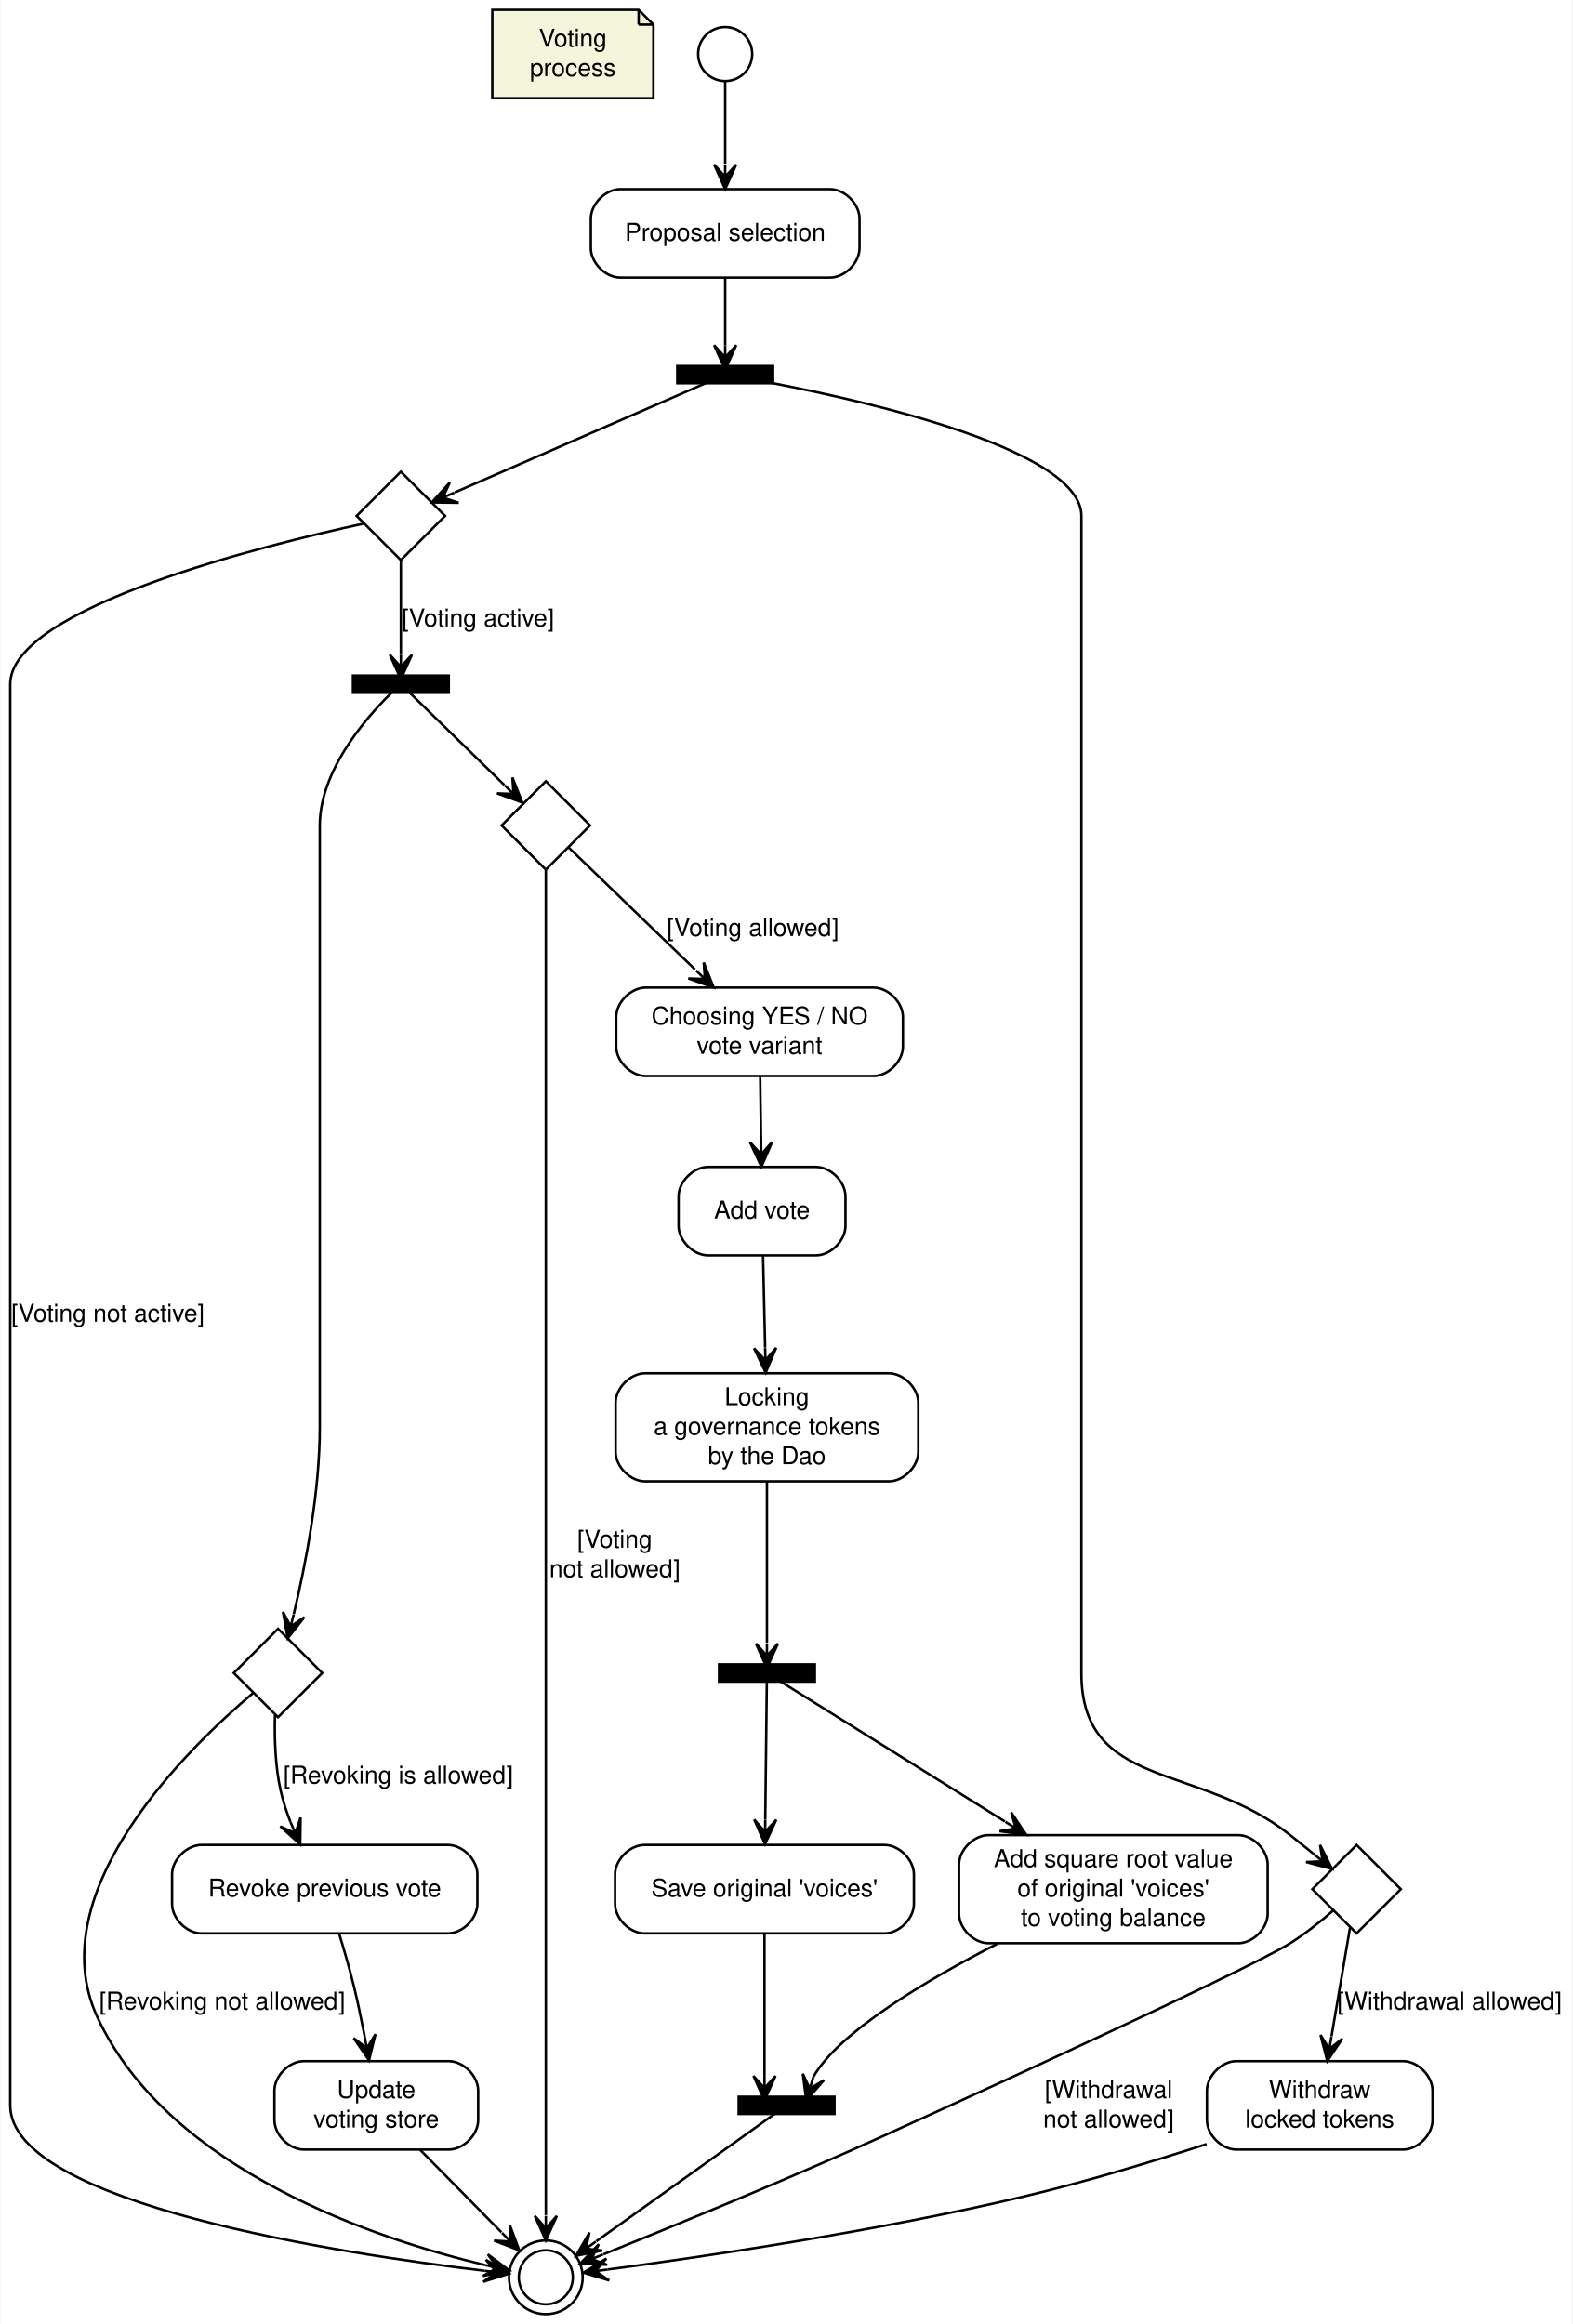
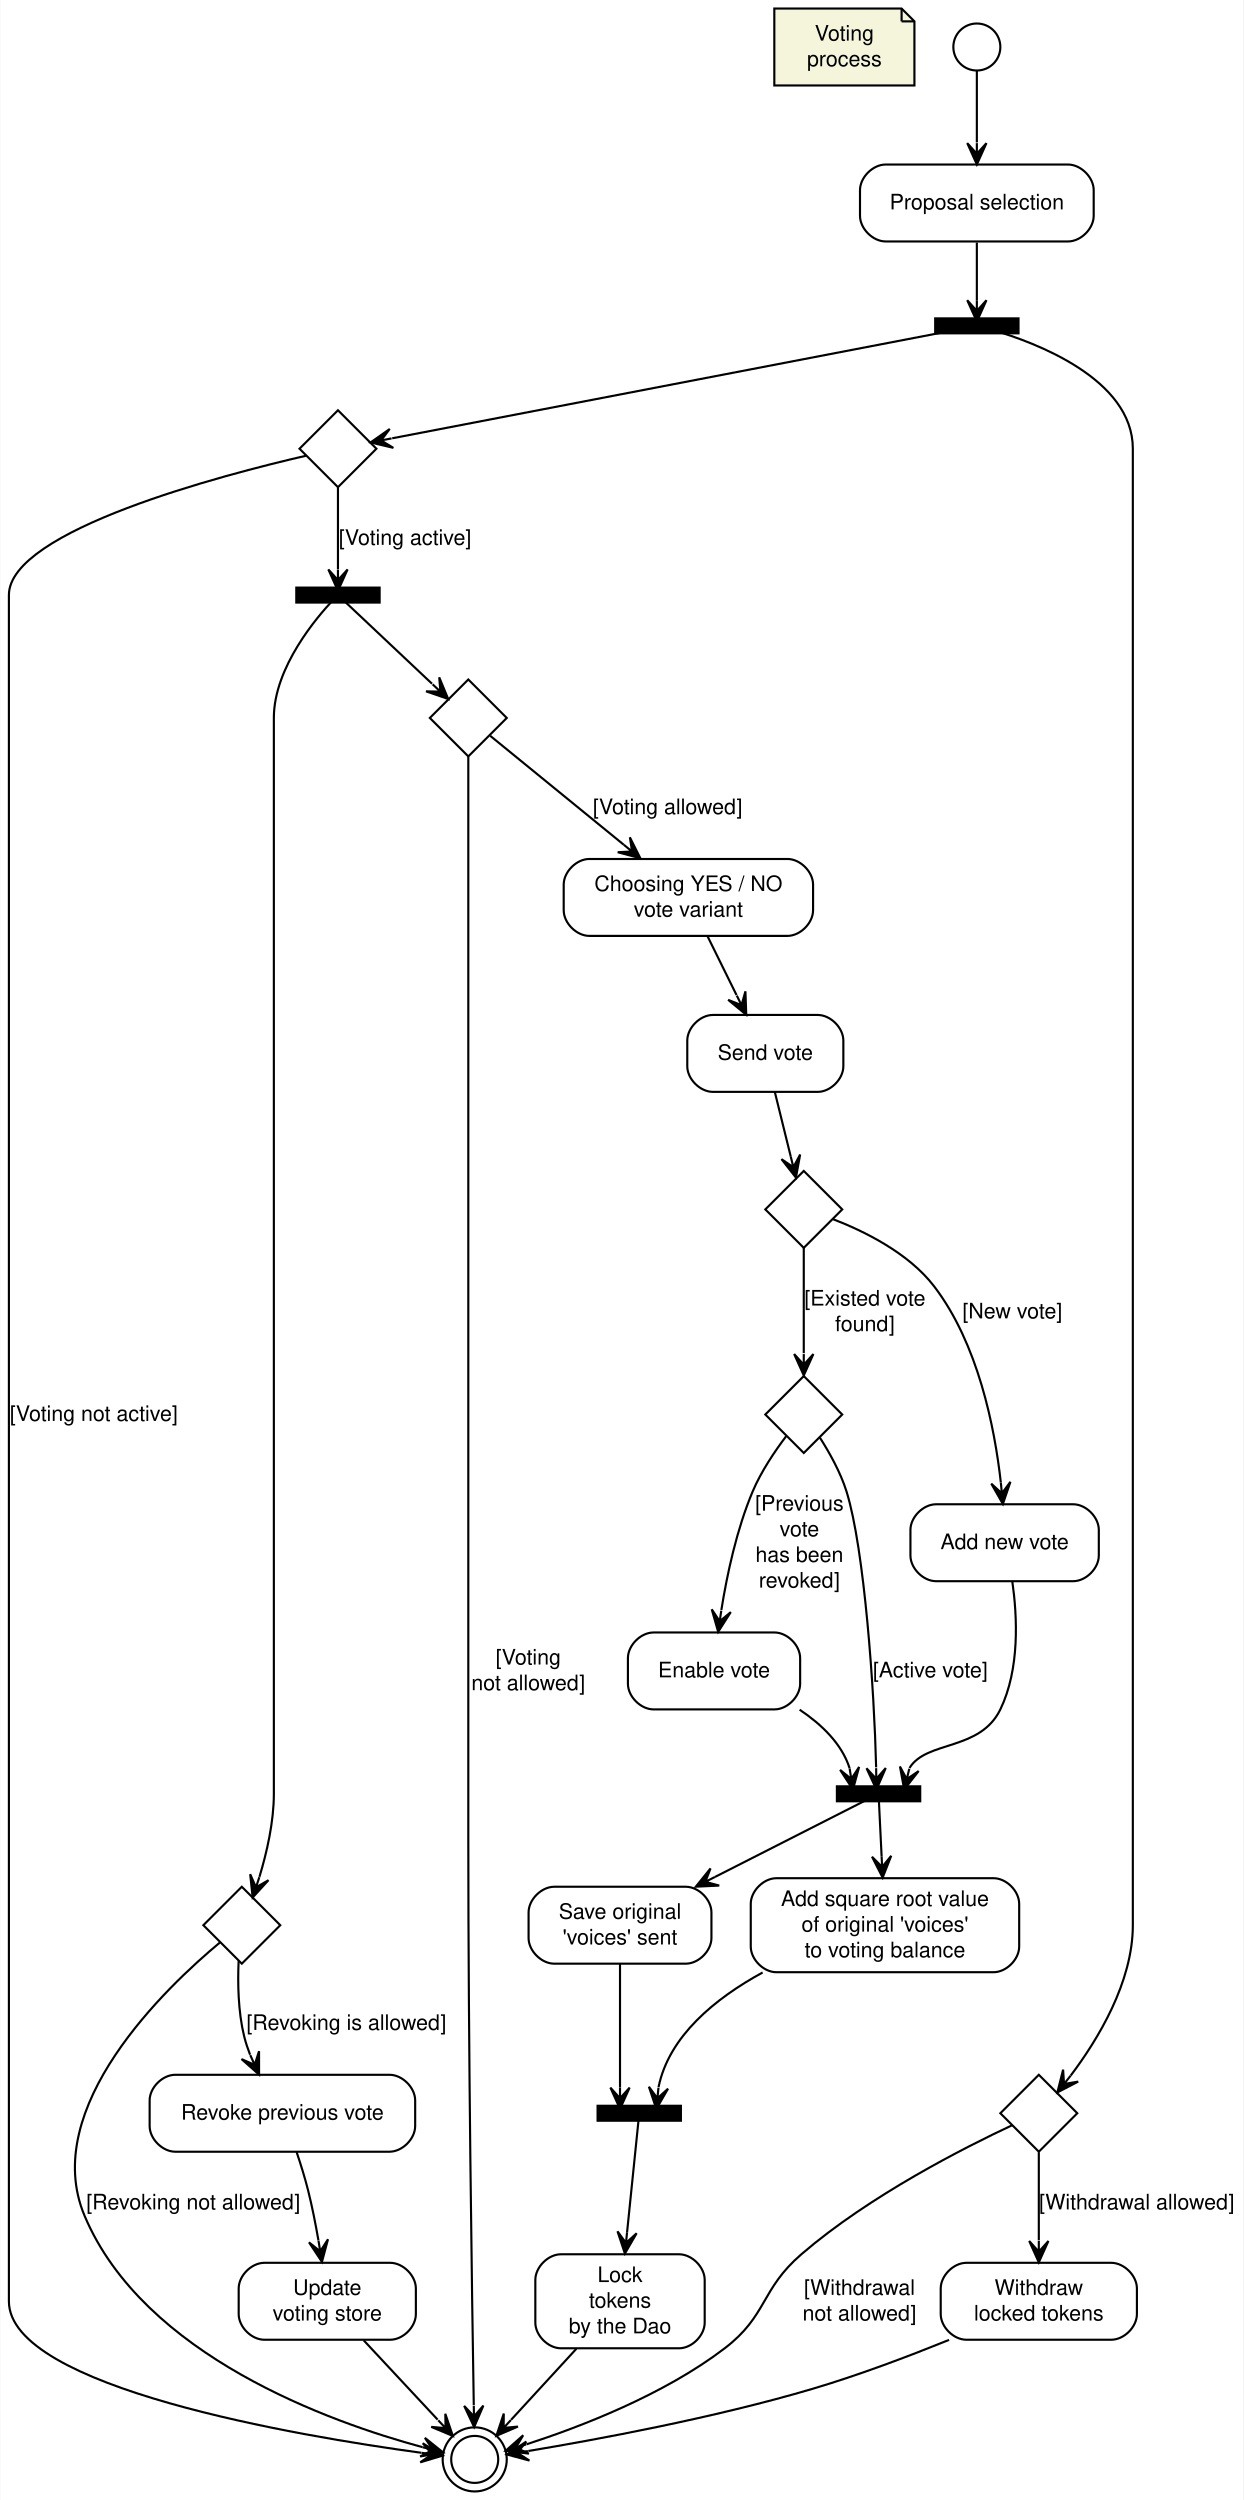
- <svg xmlns="http://www.w3.org/2000/svg" width="640pt" height="946pt" viewBox="0.00 0.00 639.67 946.00">
-   <g id="graph0" class="graph" transform="scale(1 1) rotate(0) translate(4 942)">
-     <polygon fill="#ffffff" stroke="transparent" points="-4,4 -4,-942 635.67,-942 635.67,4 -4,4" />
+ <svg xmlns="http://www.w3.org/2000/svg" width="582pt" height="1170pt" viewBox="0.00 0.00 581.67 1170.00">
+   <g id="graph0" class="graph" transform="scale(1 1) rotate(0) translate(4 1166)">
+     <polygon fill="#ffffff" stroke="transparent" points="-4,4 -4,-1166 577.67,-1166 577.67,4 -4,4" />
    <g id="node1" class="node">
-       <polygon fill="#f5f5dc" stroke="#000000" points="255.785,-938 196.215,-938 196.215,-902 261.785,-902 261.785,-932 255.785,-938" />
-       <polyline fill="none" stroke="#000000" points="255.785,-938 255.785,-932 " />
-       <polyline fill="none" stroke="#000000" points="261.785,-932 255.785,-932 " />
-       <text text-anchor="middle" x="229" y="-923" font-family="Helvetica,sans-Serif" font-size="10.00" fill="#000000">Voting</text>
-       <text text-anchor="middle" x="229" y="-911" font-family="Helvetica,sans-Serif" font-size="10.00" fill="#000000"> process</text>
+       <polygon fill="#f5f5dc" stroke="#000000" points="417.785,-1162 358.215,-1162 358.215,-1126 423.785,-1126 423.785,-1156 417.785,-1162" />
+       <polyline fill="none" stroke="#000000" points="417.785,-1162 417.785,-1156 " />
+       <polyline fill="none" stroke="#000000" points="423.785,-1156 417.785,-1156 " />
+       <text text-anchor="middle" x="391" y="-1147" font-family="Helvetica,sans-Serif" font-size="10.00" fill="#000000">Voting</text>
+       <text text-anchor="middle" x="391" y="-1135" font-family="Helvetica,sans-Serif" font-size="10.00" fill="#000000"> process</text>
    </g>
    <g id="node2" class="node">
-       <ellipse fill="none" stroke="#000000" cx="291" cy="-920" rx="11" ry="11" />
+       <ellipse fill="none" stroke="#000000" cx="453" cy="-1144" rx="11" ry="11" />
    </g>
    <g id="node3" class="node">
-       <path fill="none" stroke="#000000" d="M333.685,-865C333.685,-865 248.315,-865 248.315,-865 242.315,-865 236.315,-859 236.315,-853 236.315,-853 236.315,-841 236.315,-841 236.315,-835 242.315,-829 248.315,-829 248.315,-829 333.685,-829 333.685,-829 339.685,-829 345.685,-835 345.685,-841 345.685,-841 345.685,-853 345.685,-853 345.685,-859 339.685,-865 333.685,-865" />
-       <text text-anchor="middle" x="291" y="-844" font-family="Helvetica,sans-Serif" font-size="10.00" fill="#000000">Proposal selection</text>
+       <path fill="none" stroke="#000000" d="M495.685,-1089C495.685,-1089 410.315,-1089 410.315,-1089 404.315,-1089 398.315,-1083 398.315,-1077 398.315,-1077 398.315,-1065 398.315,-1065 398.315,-1059 404.315,-1053 410.315,-1053 410.315,-1053 495.685,-1053 495.685,-1053 501.685,-1053 507.685,-1059 507.685,-1065 507.685,-1065 507.685,-1077 507.685,-1077 507.685,-1083 501.685,-1089 495.685,-1089" />
+       <text text-anchor="middle" x="453" y="-1068" font-family="Helvetica,sans-Serif" font-size="10.00" fill="#000000">Proposal selection</text>
    </g>
    <g id="edge1" class="edge">
-       <path fill="none" stroke="#000000" d="M291,-908.913C291,-899.996 291,-887.062 291,-875.319" />
-       <polygon fill="#000000" stroke="#000000" points="291,-865.019 295.5,-875.019 291,-870.019 291,-875.019 291,-875.019 291,-875.019 291,-870.019 286.5,-875.019 291,-865.019 291,-865.019" />
+       <path fill="none" stroke="#000000" d="M453,-1132.913C453,-1123.996 453,-1111.062 453,-1099.319" />
+       <polygon fill="#000000" stroke="#000000" points="453,-1089.019 457.5,-1099.019 453,-1094.019 453,-1099.019 453,-1099.019 453,-1099.019 453,-1094.019 448.5,-1099.019 453,-1089.019 453,-1089.019" />
    </g>
    <g id="node4" class="node">
-       <polygon fill="#d3d3d3" stroke="#000000" stroke-width="4" points="273,-787.5 273,-791.5 309,-791.5 309,-787.5 273,-787.5" />
-       <text text-anchor="middle" x="290.639" y="-789.2" font-family="Helvetica,sans-Serif" font-size="1.00" fill="#000000"> </text>
+       <polygon fill="#d3d3d3" stroke="#000000" stroke-width="4" points="435,-1011.5 435,-1015.5 471,-1015.5 471,-1011.5 435,-1011.5" />
+       <text text-anchor="middle" x="452.639" y="-1013.2" font-family="Helvetica,sans-Serif" font-size="1.00" fill="#000000"> </text>
    </g>
    <g id="edge2" class="edge">
-       <path fill="none" stroke="#000000" d="M291,-828.5C291,-820.575 291,-810.987 291,-801.568" />
-       <polygon fill="#000000" stroke="#000000" points="291,-791.5 295.5,-801.5 291,-796.5 291,-801.5 291,-801.5 291,-801.5 291,-796.5 286.5,-801.5 291,-791.5 291,-791.5" />
+       <path fill="none" stroke="#000000" d="M453,-1052.5C453,-1044.575 453,-1034.987 453,-1025.568" />
+       <polygon fill="#000000" stroke="#000000" points="453,-1015.5 457.5,-1025.5 453,-1020.5 453,-1025.5 453,-1025.5 453,-1025.5 453,-1020.5 448.5,-1025.5 453,-1015.5 453,-1015.5" />
    </g>
    <g id="node5" class="node">
-       <polygon fill="none" stroke="#000000" points="159,-750 141,-732 159,-714 177,-732 159,-750" />
+       <polygon fill="none" stroke="#000000" points="154,-974 136,-956 154,-938 172,-956 154,-974" />
    </g>
    <g id="edge3" class="edge">
-       <path fill="none" stroke="#000000" d="M286.302,-787.453C269.643,-780.197 212.69,-755.388 180.901,-741.54" />
-       <polygon fill="#000000" stroke="#000000" points="171.547,-737.465 182.512,-737.333 176.131,-739.462 180.714,-741.459 180.714,-741.459 180.714,-741.459 176.131,-739.462 178.917,-745.585 171.547,-737.465 171.547,-737.465" />
+       <path fill="none" stroke="#000000" d="M442.358,-1011.453C399.865,-1003.282 241.637,-972.853 179.388,-960.882" />
+       <polygon fill="#000000" stroke="#000000" points="169.26,-958.934 179.929,-956.404 174.17,-959.879 179.08,-960.823 179.08,-960.823 179.08,-960.823 174.17,-959.879 178.23,-965.242 169.26,-958.934 169.26,-958.934" />
    </g>
    <g id="node7" class="node">
-       <polygon fill="none" stroke="#000000" points="548,-191 530,-173 548,-155 566,-173 548,-191" />
+       <polygon fill="none" stroke="#000000" points="482,-195 464,-177 482,-159 500,-177 482,-195" />
    </g>
    <g id="edge5" class="edge">
-       <path fill="none" stroke="#000000" d="M302.866,-787.443C337.496,-781.106 436,-760.57 436,-732 436,-732 436,-732 436,-261 436,-213.171 483.569,-224.775 521,-195 524.017,-192.6 527.205,-190.032 530.293,-187.527" />
-       <polygon fill="#000000" stroke="#000000" points="538.044,-181.206 533.138,-191.013 534.169,-184.366 530.294,-187.526 530.294,-187.526 530.294,-187.526 534.169,-184.366 527.45,-184.038 538.044,-181.206 538.044,-181.206" />
+       <path fill="none" stroke="#000000" d="M460.812,-1011.42C479.644,-1005.883 526,-988.911 526,-956 526,-956 526,-956 526,-265 526,-238.381 509.695,-211.561 496.937,-194.648" />
+       <polygon fill="#000000" stroke="#000000" points="490.693,-186.761 500.428,-191.809 493.796,-190.681 496.9,-194.601 496.9,-194.601 496.9,-194.601 493.796,-190.681 493.371,-197.394 490.693,-186.761 490.693,-186.761" />
    </g>
    <g id="node6" class="node">
      <ellipse fill="none" stroke="#000000" cx="218" cy="-15" rx="11" ry="11" />
      <ellipse fill="none" stroke="#000000" cx="218" cy="-15" rx="15" ry="15" />
    </g>
    <g id="edge4" class="edge">
-       <path fill="none" stroke="#000000" d="M144.042,-728.913C104.461,-720.319 0,-694.684 0,-663.5 0,-663.5 0,-663.5 0,-85 0,-44.855 135.708,-24.483 192.978,-17.673" />
-       <polygon fill="#000000" stroke="#000000" points="203.016,-16.523 193.593,-22.132 198.048,-17.092 193.081,-17.661 193.081,-17.661 193.081,-17.661 198.048,-17.092 192.569,-13.19 203.016,-16.523 203.016,-16.523" />
-       <text text-anchor="middle" x="39.736" y="-404" font-family="Helvetica,sans-Serif" font-size="10.00" fill="#000000">[Voting not active]</text>
+       <path fill="none" stroke="#000000" d="M139.234,-952.761C100.689,-943.881 0,-917.786 0,-887.5 0,-887.5 0,-887.5 0,-89 0,-48.636 135.708,-25.9 192.978,-18.102" />
+       <polygon fill="#000000" stroke="#000000" points="203.016,-16.78 193.689,-22.547 198.059,-17.433 193.102,-18.086 193.102,-18.086 193.102,-18.086 198.059,-17.433 192.514,-13.625 203.016,-16.78 203.016,-16.78" />
+       <text text-anchor="middle" x="39.736" y="-501" font-family="Helvetica,sans-Serif" font-size="10.00" fill="#000000">[Voting not active]</text>
    </g>
    <g id="node9" class="node">
-       <polygon fill="#d3d3d3" stroke="#000000" stroke-width="4" points="141,-661.5 141,-665.5 177,-665.5 177,-661.5 141,-661.5" />
-       <text text-anchor="middle" x="158.639" y="-663.2" font-family="Helvetica,sans-Serif" font-size="1.00" fill="#000000"> </text>
+       <polygon fill="#d3d3d3" stroke="#000000" stroke-width="4" points="136,-885.5 136,-889.5 172,-889.5 172,-885.5 136,-885.5" />
+       <text text-anchor="middle" x="153.639" y="-887.2" font-family="Helvetica,sans-Serif" font-size="1.00" fill="#000000"> </text>
    </g>
    <g id="edge9" class="edge">
-       <path fill="none" stroke="#000000" d="M159,-713.936C159,-703.278 159,-689.259 159,-675.708" />
-       <polygon fill="#000000" stroke="#000000" points="159,-665.5 163.5,-675.5 159,-670.5 159,-675.5 159,-675.5 159,-675.5 159,-670.5 154.5,-675.5 159,-665.5 159,-665.5" />
-       <text text-anchor="middle" x="190.399" y="-687" font-family="Helvetica,sans-Serif" font-size="10.00" fill="#000000">[Voting active]</text>
+       <path fill="none" stroke="#000000" d="M154,-937.936C154,-927.278 154,-913.259 154,-899.708" />
+       <polygon fill="#000000" stroke="#000000" points="154,-889.5 158.5,-899.5 154,-894.5 154,-899.5 154,-899.5 154,-899.5 154,-894.5 149.5,-899.5 154,-889.5 154,-889.5" />
+       <text text-anchor="middle" x="185.399" y="-911" font-family="Helvetica,sans-Serif" font-size="10.00" fill="#000000">[Voting active]</text>
    </g>
    <g id="edge6" class="edge">
-       <path fill="none" stroke="#000000" d="M538.433,-164.245C533.455,-159.944 527.139,-154.868 521,-151 502.498,-139.34 362.99,-75.869 343,-67 307.878,-51.417 266.639,-34.532 241.418,-24.361" />
-       <polygon fill="#000000" stroke="#000000" points="231.963,-20.561 242.92,-20.115 236.603,-22.426 241.242,-24.29 241.242,-24.29 241.242,-24.29 236.603,-22.426 239.564,-28.466 231.963,-20.561 231.963,-20.561" />
-       <text text-anchor="middle" x="447.063" y="-88" font-family="Helvetica,sans-Serif" font-size="10.00" fill="#000000">[Withdrawal</text>
-       <text text-anchor="middle" x="447.063" y="-76" font-family="Helvetica,sans-Serif" font-size="10.00" fill="#000000"> not allowed]</text>
+       <path fill="none" stroke="#000000" d="M469.407,-171.333C447.78,-161.226 402.827,-138.542 370.873,-111 351.761,-94.527 355.048,-82.32 335,-67 306.41,-45.152 267.196,-30.143 242.224,-22.059" />
+       <polygon fill="#000000" stroke="#000000" points="232.467,-19.019 243.353,-17.698 237.241,-20.506 242.014,-21.994 242.014,-21.994 242.014,-21.994 237.241,-20.506 240.676,-26.29 232.467,-19.019 232.467,-19.019" />
+       <text text-anchor="middle" x="398.063" y="-92" font-family="Helvetica,sans-Serif" font-size="10.00" fill="#000000">[Withdrawal</text>
+       <text text-anchor="middle" x="398.063" y="-80" font-family="Helvetica,sans-Serif" font-size="10.00" fill="#000000"> not allowed]</text>
    </g>
    <g id="node8" class="node">
-       <path fill="none" stroke="#000000" d="M566.91,-103C566.91,-103 499.09,-103 499.09,-103 493.09,-103 487.09,-97 487.09,-91 487.09,-91 487.09,-79 487.09,-79 487.09,-73 493.09,-67 499.09,-67 499.09,-67 566.91,-67 566.91,-67 572.91,-67 578.91,-73 578.91,-79 578.91,-79 578.91,-91 578.91,-91 578.91,-97 572.91,-103 566.91,-103" />
-       <text text-anchor="middle" x="533" y="-88" font-family="Helvetica,sans-Serif" font-size="10.00" fill="#000000">Withdraw</text>
-       <text text-anchor="middle" x="533" y="-76" font-family="Helvetica,sans-Serif" font-size="10.00" fill="#000000"> locked tokens</text>
+       <path fill="none" stroke="#000000" d="M515.91,-107C515.91,-107 448.09,-107 448.09,-107 442.09,-107 436.09,-101 436.09,-95 436.09,-95 436.09,-83 436.09,-83 436.09,-77 442.09,-71 448.09,-71 448.09,-71 515.91,-71 515.91,-71 521.91,-71 527.91,-77 527.91,-83 527.91,-83 527.91,-95 527.91,-95 527.91,-101 521.91,-107 515.91,-107" />
+       <text text-anchor="middle" x="482" y="-92" font-family="Helvetica,sans-Serif" font-size="10.00" fill="#000000">Withdraw</text>
+       <text text-anchor="middle" x="482" y="-80" font-family="Helvetica,sans-Serif" font-size="10.00" fill="#000000"> locked tokens</text>
    </g>
    <g id="edge7" class="edge">
-       <path fill="none" stroke="#000000" d="M545.318,-157.267C543.23,-145.015 540.277,-127.69 537.786,-113.076" />
-       <polygon fill="#000000" stroke="#000000" points="536.072,-103.024 542.189,-112.125 536.912,-107.953 537.753,-112.882 537.753,-112.882 537.753,-112.882 536.912,-107.953 533.317,-113.638 536.072,-103.024 536.072,-103.024" />
-       <text text-anchor="middle" x="585.835" y="-124" font-family="Helvetica,sans-Serif" font-size="10.00" fill="#000000">[Withdrawal allowed]</text>
+       <path fill="none" stroke="#000000" d="M482,-158.766C482,-146.849 482,-131.038 482,-117.482" />
+       <polygon fill="#000000" stroke="#000000" points="482,-107.21 486.5,-117.21 482,-112.21 482,-117.21 482,-117.21 482,-117.21 482,-112.21 477.5,-117.21 482,-107.21 482,-107.21" />
+       <text text-anchor="middle" x="527.835" y="-132" font-family="Helvetica,sans-Serif" font-size="10.00" fill="#000000">[Withdrawal allowed]</text>
    </g>
    <g id="edge8" class="edge">
-       <path fill="none" stroke="#000000" d="M486.948,-69.246C464.781,-62.064 437.71,-53.873 413,-48 352.801,-33.691 280.725,-23.175 243.325,-18.202" />
-       <polygon fill="#000000" stroke="#000000" points="233.308,-16.893 243.806,-13.727 238.266,-17.541 243.223,-18.189 243.223,-18.189 243.223,-18.189 238.266,-17.541 242.64,-22.651 233.308,-16.893 233.308,-16.893" />
+       <path fill="none" stroke="#000000" d="M439.996,-70.934C420.745,-63.129 397.476,-54.35 376,-48 329.847,-34.354 274.505,-24.164 243.078,-18.936" />
+       <polygon fill="#000000" stroke="#000000" points="233.013,-17.296 243.607,-14.463 237.948,-18.1 242.883,-18.904 242.883,-18.904 242.883,-18.904 237.948,-18.1 242.16,-23.346 233.013,-17.296 233.013,-17.296" />
    </g>
    <g id="node10" class="node">
-       <polygon fill="none" stroke="#000000" points="109,-279 91,-261 109,-243 127,-261 109,-279" />
+       <polygon fill="none" stroke="#000000" points="109,-283 91,-265 109,-247 127,-265 109,-283" />
    </g>
    <g id="edge10" class="edge">
-       <path fill="none" stroke="#000000" d="M156.411,-661.151C148.631,-653.821 126,-630.401 126,-606 126,-606 126,-606 126,-361 126,-334.728 120.227,-305.115 115.409,-284.978" />
-       <polygon fill="#000000" stroke="#000000" points="112.943,-275.113 119.734,-283.723 114.156,-279.964 115.368,-284.815 115.368,-284.815 115.368,-284.815 114.156,-279.964 111.002,-285.906 112.943,-275.113 112.943,-275.113" />
+       <path fill="none" stroke="#000000" d="M151.646,-885.104C144.574,-877.639 124,-853.87 124,-830 124,-830 124,-830 124,-326.5 124,-313.374 120.735,-299.109 117.251,-287.625" />
+       <polygon fill="#000000" stroke="#000000" points="114.078,-277.973 121.476,-286.067 115.64,-282.723 117.201,-287.473 117.201,-287.473 117.201,-287.473 115.64,-282.723 112.927,-288.878 114.078,-277.973 114.078,-277.973" />
    </g>
    <g id="node13" class="node">
-       <polygon fill="none" stroke="#000000" points="218,-624 200,-606 218,-588 236,-606 218,-624" />
+       <polygon fill="none" stroke="#000000" points="215,-848 197,-830 215,-812 233,-830 215,-848" />
    </g>
    <g id="edge15" class="edge">
-       <path fill="none" stroke="#000000" d="M161.241,-661.316C167.706,-655.016 186.838,-636.37 201.114,-622.457" />
-       <polygon fill="#000000" stroke="#000000" points="208.435,-615.322 204.414,-625.524 204.854,-618.812 201.273,-622.302 201.273,-622.302 201.273,-622.302 204.854,-618.812 198.132,-619.079 208.435,-615.322 208.435,-615.322" />
+       <path fill="none" stroke="#000000" d="M156.317,-885.316C163.074,-878.947 183.218,-859.959 198.026,-846" />
+       <polygon fill="#000000" stroke="#000000" points="205.586,-838.874 201.396,-849.008 201.947,-842.304 198.309,-845.733 198.309,-845.733 198.309,-845.733 201.947,-842.304 195.222,-842.459 205.586,-838.874 205.586,-838.874" />
    </g>
    <g id="edge11" class="edge">
-       <path fill="none" stroke="#000000" d="M98.958,-252.939C73.787,-231.706 11.668,-172.335 35.42,-121 64.577,-57.982 150.567,-30.184 193.307,-19.99" />
-       <polygon fill="#000000" stroke="#000000" points="203.181,-17.767 194.414,-24.354 198.303,-18.865 193.425,-19.964 193.425,-19.964 193.425,-19.964 198.303,-18.865 192.436,-15.573 203.181,-17.767 203.181,-17.767" />
-       <text text-anchor="middle" x="86.29" y="-124" font-family="Helvetica,sans-Serif" font-size="10.00" fill="#000000">[Revoking not allowed]</text>
+       <path fill="none" stroke="#000000" d="M98.857,-256.996C74.085,-236.415 14.04,-179.71 35.42,-129 63.048,-63.469 150.499,-32.368 193.561,-20.722" />
+       <polygon fill="#000000" stroke="#000000" points="203.249,-18.23 194.685,-25.079 198.406,-19.476 193.564,-20.721 193.564,-20.721 193.564,-20.721 198.406,-19.476 192.443,-16.363 203.249,-18.23 203.249,-18.23" />
+       <text text-anchor="middle" x="86.29" y="-132" font-family="Helvetica,sans-Serif" font-size="10.00" fill="#000000">[Revoking not allowed]</text>
    </g>
    <g id="node11" class="node">
-       <path fill="none" stroke="#000000" d="M178.135,-191C178.135,-191 77.865,-191 77.865,-191 71.865,-191 65.865,-185 65.865,-179 65.865,-179 65.865,-167 65.865,-167 65.865,-161 71.865,-155 77.865,-155 77.865,-155 178.135,-155 178.135,-155 184.135,-155 190.135,-161 190.135,-167 190.135,-167 190.135,-179 190.135,-179 190.135,-185 184.135,-191 178.135,-191" />
-       <text text-anchor="middle" x="128" y="-170" font-family="Helvetica,sans-Serif" font-size="10.00" fill="#000000">Revoke previous vote</text>
+       <path fill="none" stroke="#000000" d="M178.135,-195C178.135,-195 77.865,-195 77.865,-195 71.865,-195 65.865,-189 65.865,-183 65.865,-183 65.865,-171 65.865,-171 65.865,-165 71.865,-159 77.865,-159 77.865,-159 178.135,-159 178.135,-159 184.135,-159 190.135,-165 190.135,-171 190.135,-171 190.135,-183 190.135,-183 190.135,-189 184.135,-195 178.135,-195" />
+       <text text-anchor="middle" x="128" y="-174" font-family="Helvetica,sans-Serif" font-size="10.00" fill="#000000">Revoke previous vote</text>
    </g>
    <g id="edge12" class="edge">
-       <path fill="none" stroke="#000000" d="M107.761,-243.917C107.495,-234.66 107.824,-223.083 110.098,-213 111.04,-208.825 112.432,-204.554 114.031,-200.43" />
-       <polygon fill="#000000" stroke="#000000" points="118.024,-191.19 118.188,-202.155 116.04,-195.78 114.057,-200.37 114.057,-200.37 114.057,-200.37 116.04,-195.78 109.926,-198.585 118.024,-191.19 118.024,-191.19" />
+       <path fill="none" stroke="#000000" d="M107.519,-248.365C107.047,-238.037 107.25,-224.574 110.098,-213 110.802,-210.141 111.76,-207.246 112.869,-204.405" />
+       <polygon fill="#000000" stroke="#000000" points="117.074,-195.085 117.063,-206.051 115.017,-199.643 112.961,-204.201 112.961,-204.201 112.961,-204.201 115.017,-199.643 108.859,-202.35 117.074,-195.085 117.074,-195.085" />
      <text text-anchor="middle" x="157.951" y="-216" font-family="Helvetica,sans-Serif" font-size="10.00" fill="#000000">[Revoking is allowed]</text>
    </g>
    <g id="node12" class="node">
-       <path fill="none" stroke="#000000" d="M178.46,-103C178.46,-103 119.54,-103 119.54,-103 113.54,-103 107.54,-97 107.54,-91 107.54,-91 107.54,-79 107.54,-79 107.54,-73 113.54,-67 119.54,-67 119.54,-67 178.46,-67 178.46,-67 184.46,-67 190.46,-73 190.46,-79 190.46,-79 190.46,-91 190.46,-91 190.46,-97 184.46,-103 178.46,-103" />
-       <text text-anchor="middle" x="149" y="-88" font-family="Helvetica,sans-Serif" font-size="10.00" fill="#000000">Update</text>
-       <text text-anchor="middle" x="149" y="-76" font-family="Helvetica,sans-Serif" font-size="10.00" fill="#000000"> voting store</text>
+       <path fill="none" stroke="#000000" d="M178.46,-107C178.46,-107 119.54,-107 119.54,-107 113.54,-107 107.54,-101 107.54,-95 107.54,-95 107.54,-83 107.54,-83 107.54,-77 113.54,-71 119.54,-71 119.54,-71 178.46,-71 178.46,-71 184.46,-71 190.46,-77 190.46,-83 190.46,-83 190.46,-95 190.46,-95 190.46,-101 184.46,-107 178.46,-107" />
+       <text text-anchor="middle" x="149" y="-92" font-family="Helvetica,sans-Serif" font-size="10.00" fill="#000000">Update</text>
+       <text text-anchor="middle" x="149" y="-80" font-family="Helvetica,sans-Serif" font-size="10.00" fill="#000000"> voting store</text>
    </g>
    <g id="edge13" class="edge">
-       <path fill="none" stroke="#000000" d="M133.907,-154.792C135.994,-147.996 138.254,-140.186 140,-133 141.55,-126.62 142.986,-119.708 144.235,-113.169" />
-       <polygon fill="#000000" stroke="#000000" points="146.033,-103.332 148.662,-113.978 145.134,-108.25 144.235,-113.169 144.235,-113.169 144.235,-113.169 145.134,-108.25 139.809,-112.36 146.033,-103.332 146.033,-103.332" />
+       <path fill="none" stroke="#000000" d="M134.643,-158.843C136.555,-153.18 138.521,-146.878 140,-141 141.906,-133.426 143.541,-125.129 144.874,-117.432" />
+       <polygon fill="#000000" stroke="#000000" points="146.501,-107.431 149.337,-118.024 145.698,-112.366 144.895,-117.301 144.895,-117.301 144.895,-117.301 145.698,-112.366 140.453,-116.579 146.501,-107.431 146.501,-107.431" />
    </g>
    <g id="edge14" class="edge">
-       <path fill="none" stroke="#000000" d="M166.769,-66.973C176.951,-56.644 189.699,-43.711 199.931,-33.331" />
-       <polygon fill="#000000" stroke="#000000" points="207.181,-25.976 203.366,-36.257 203.671,-29.537 200.161,-33.098 200.161,-33.098 200.161,-33.098 203.671,-29.537 196.956,-29.939 207.181,-25.976 207.181,-25.976" />
+       <path fill="none" stroke="#000000" d="M166.056,-70.708C176.589,-59.411 190.066,-44.958 200.653,-33.604" />
+       <polygon fill="#000000" stroke="#000000" points="207.768,-25.974 204.239,-36.356 204.358,-29.631 200.948,-33.288 200.948,-33.288 200.948,-33.288 204.358,-29.631 197.657,-30.219 207.768,-25.974 207.768,-25.974" />
    </g>
    <g id="edge16" class="edge">
-       <path fill="none" stroke="#000000" d="M218,-587.976C218,-570.966 218,-544.75 218,-522 218,-522 218,-522 218,-85 218,-70.189 218,-53.615 218,-40.313" />
-       <polygon fill="#000000" stroke="#000000" points="218,-30.02 222.5,-40.02 218,-35.02 218,-40.02 218,-40.02 218,-40.02 218,-35.02 213.5,-40.02 218,-30.02 218,-30.02" />
-       <text text-anchor="middle" x="246.064" y="-312" font-family="Helvetica,sans-Serif" font-size="10.00" fill="#000000">[Voting</text>
-       <text text-anchor="middle" x="246.064" y="-300" font-family="Helvetica,sans-Serif" font-size="10.00" fill="#000000"> not allowed]</text>
+       <path fill="none" stroke="#000000" d="M215,-811.976C215,-794.966 215,-768.75 215,-746 215,-746 215,-746 215,-305.5 215,-207.499 216.728,-90.911 217.561,-40.409" />
+       <polygon fill="#000000" stroke="#000000" points="217.734,-30.121 222.065,-40.195 217.65,-35.12 217.566,-40.119 217.566,-40.119 217.566,-40.119 217.65,-35.12 213.067,-40.044 217.734,-30.121 217.734,-30.121" />
+       <text text-anchor="middle" x="243.064" y="-387" font-family="Helvetica,sans-Serif" font-size="10.00" fill="#000000">[Voting</text>
+       <text text-anchor="middle" x="243.064" y="-375" font-family="Helvetica,sans-Serif" font-size="10.00" fill="#000000"> not allowed]</text>
    </g>
    <g id="node14" class="node">
-       <path fill="none" stroke="#000000" d="M351.354,-540C351.354,-540 258.646,-540 258.646,-540 252.645,-540 246.645,-534 246.645,-528 246.645,-528 246.645,-516 246.645,-516 246.645,-510 252.645,-504 258.646,-504 258.646,-504 351.354,-504 351.354,-504 357.354,-504 363.354,-510 363.354,-516 363.354,-516 363.354,-528 363.354,-528 363.354,-534 357.354,-540 351.354,-540" />
-       <text text-anchor="middle" x="305" y="-525" font-family="Helvetica,sans-Serif" font-size="10.00" fill="#000000">Choosing YES / NO</text>
-       <text text-anchor="middle" x="305" y="-513" font-family="Helvetica,sans-Serif" font-size="10.00" fill="#000000"> vote variant</text>
+       <path fill="none" stroke="#000000" d="M364.354,-764C364.354,-764 271.646,-764 271.646,-764 265.646,-764 259.646,-758 259.646,-752 259.646,-752 259.646,-740 259.646,-740 259.646,-734 265.646,-728 271.646,-728 271.646,-728 364.354,-728 364.354,-728 370.354,-728 376.354,-734 376.354,-740 376.354,-740 376.354,-752 376.354,-752 376.354,-758 370.354,-764 364.354,-764" />
+       <text text-anchor="middle" x="318" y="-749" font-family="Helvetica,sans-Serif" font-size="10.00" fill="#000000">Choosing YES / NO</text>
+       <text text-anchor="middle" x="318" y="-737" font-family="Helvetica,sans-Serif" font-size="10.00" fill="#000000"> vote variant</text>
    </g>
    <g id="edge17" class="edge">
-       <path fill="none" stroke="#000000" d="M227.31,-597.01C239.475,-585.266 261.275,-564.217 278.692,-547.4" />
-       <polygon fill="#000000" stroke="#000000" points="286.336,-540.02 282.268,-550.203 282.739,-543.493 279.142,-546.966 279.142,-546.966 279.142,-546.966 282.739,-543.493 276.017,-543.729 286.336,-540.02 286.336,-540.02" />
-       <text text-anchor="middle" x="302.287" y="-561" font-family="Helvetica,sans-Serif" font-size="10.00" fill="#000000">[Voting allowed]</text>
+       <path fill="none" stroke="#000000" d="M225.253,-821.639C239.691,-809.864 266.612,-787.909 287.745,-770.674" />
+       <polygon fill="#000000" stroke="#000000" points="295.524,-764.33 290.618,-774.138 291.649,-767.49 287.774,-770.65 287.774,-770.65 287.774,-770.65 291.649,-767.49 284.93,-767.163 295.524,-764.33 295.524,-764.33" />
+       <text text-anchor="middle" x="308.287" y="-785" font-family="Helvetica,sans-Serif" font-size="10.00" fill="#000000">[Voting allowed]</text>
    </g>
    <g id="node15" class="node">
-       <path fill="none" stroke="#000000" d="M327.965,-467C327.965,-467 284.035,-467 284.035,-467 278.035,-467 272.035,-461 272.035,-455 272.035,-455 272.035,-443 272.035,-443 272.035,-437 278.035,-431 284.035,-431 284.035,-431 327.965,-431 327.965,-431 333.965,-431 339.965,-437 339.965,-443 339.965,-443 339.965,-455 339.965,-455 339.965,-461 333.965,-467 327.965,-467" />
-       <text text-anchor="middle" x="306" y="-446" font-family="Helvetica,sans-Serif" font-size="10.00" fill="#000000">Add vote</text>
+       <path fill="none" stroke="#000000" d="M378.522,-691C378.522,-691 329.478,-691 329.478,-691 323.478,-691 317.478,-685 317.478,-679 317.478,-679 317.478,-667 317.478,-667 317.478,-661 323.478,-655 329.478,-655 329.478,-655 378.522,-655 378.522,-655 384.522,-655 390.522,-661 390.522,-667 390.522,-667 390.522,-679 390.522,-679 390.522,-685 384.522,-691 378.522,-691" />
+       <text text-anchor="middle" x="354" y="-670" font-family="Helvetica,sans-Serif" font-size="10.00" fill="#000000">Send vote</text>
    </g>
    <g id="edge18" class="edge">
-       <path fill="none" stroke="#000000" d="M305.247,-503.955C305.358,-495.883 305.491,-486.176 305.614,-477.182" />
-       <polygon fill="#000000" stroke="#000000" points="305.752,-467.09 310.115,-477.151 305.684,-472.09 305.615,-477.089 305.615,-477.089 305.615,-477.089 305.684,-472.09 301.115,-477.028 305.752,-467.09 305.752,-467.09" />
+       <path fill="none" stroke="#000000" d="M326.899,-727.955C331.01,-719.62 335.979,-709.542 340.535,-700.304" />
+       <polygon fill="#000000" stroke="#000000" points="345.079,-691.09 344.692,-702.049 342.867,-695.575 340.656,-700.059 340.656,-700.059 340.656,-700.059 342.867,-695.575 336.62,-698.069 345.079,-691.09 345.079,-691.09" />
    </g>
    <g id="node16" class="node">
-       <path fill="none" stroke="#000000" d="M357.595,-383C357.595,-383 258.405,-383 258.405,-383 252.405,-383 246.405,-377 246.405,-371 246.405,-371 246.405,-351 246.405,-351 246.405,-345 252.405,-339 258.405,-339 258.405,-339 357.595,-339 357.595,-339 363.595,-339 369.595,-345 369.595,-351 369.595,-351 369.595,-371 369.595,-371 369.595,-377 363.595,-383 357.595,-383" />
-       <text text-anchor="middle" x="308" y="-370" font-family="Helvetica,sans-Serif" font-size="10.00" fill="#000000">Locking</text>
-       <text text-anchor="middle" x="308" y="-358" font-family="Helvetica,sans-Serif" font-size="10.00" fill="#000000"> a governance tokens</text>
-       <text text-anchor="middle" x="308" y="-346" font-family="Helvetica,sans-Serif" font-size="10.00" fill="#000000"> by the Dao</text>
+       <polygon fill="none" stroke="#000000" points="372,-618 354,-600 372,-582 390,-600 372,-618" />
    </g>
    <g id="edge19" class="edge">
-       <path fill="none" stroke="#000000" d="M306.414,-430.766C306.659,-419.99 306.977,-406.029 307.263,-393.431" />
-       <polygon fill="#000000" stroke="#000000" points="307.494,-383.268 311.765,-393.368 307.38,-388.267 307.267,-393.266 307.267,-393.266 307.267,-393.266 307.38,-388.267 302.768,-393.163 307.494,-383.268 307.494,-383.268" />
+       <path fill="none" stroke="#000000" d="M358.449,-654.955C360.706,-645.805 363.48,-634.555 365.929,-624.622" />
+       <polygon fill="#000000" stroke="#000000" points="368.328,-614.891 370.303,-625.678 367.131,-619.745 365.934,-624.6 365.934,-624.6 365.934,-624.6 367.131,-619.745 361.565,-623.523 368.328,-614.891 368.328,-614.891" />
    </g>
    <g id="node17" class="node">
-       <polygon fill="#d3d3d3" stroke="#000000" stroke-width="4" points="290,-259 290,-263 326,-263 326,-259 290,-259" />
-       <text text-anchor="middle" x="307.639" y="-260.7" font-family="Helvetica,sans-Serif" font-size="1.00" fill="#000000"> </text>
+       <polygon fill="none" stroke="#000000" points="372,-522 354,-504 372,-486 390,-504 372,-522" />
    </g>
    <g id="edge20" class="edge">
-       <path fill="none" stroke="#000000" d="M308,-338.815C308,-321.512 308,-296.578 308,-273.231" />
-       <polygon fill="#000000" stroke="#000000" points="308,-263 312.5,-273 308,-268 308,-273 308,-273 308,-273 308,-268 303.5,-273 308,-263 308,-263" />
+       <path fill="none" stroke="#000000" d="M372,-581.943C372,-568.086 372,-548.686 372,-532.707" />
+       <polygon fill="#000000" stroke="#000000" points="372,-522.302 376.5,-532.302 372,-527.302 372,-532.302 372,-532.302 372,-532.302 372,-527.302 367.5,-532.302 372,-522.302 372,-522.302" />
+       <text text-anchor="middle" x="400.62" y="-555" font-family="Helvetica,sans-Serif" font-size="10.00" fill="#000000">[Existed vote</text>
+       <text text-anchor="middle" x="400.62" y="-543" font-family="Helvetica,sans-Serif" font-size="10.00" fill="#000000"> found]</text>
+     </g>
+     <g id="node20" class="node">
+       <path fill="none" stroke="#000000" d="M498.08,-462C498.08,-462 433.92,-462 433.92,-462 427.92,-462 421.92,-456 421.92,-450 421.92,-450 421.92,-438 421.92,-438 421.92,-432 427.92,-426 433.92,-426 433.92,-426 498.08,-426 498.08,-426 504.08,-426 510.08,-432 510.08,-438 510.08,-438 510.08,-450 510.08,-450 510.08,-456 504.08,-462 498.08,-462" />
+       <text text-anchor="middle" x="466" y="-441" font-family="Helvetica,sans-Serif" font-size="10.00" fill="#000000">Add new vote</text>
+     </g>
+     <g id="edge24" class="edge">
+       <path fill="none" stroke="#000000" d="M385.738,-595.403C399.684,-590.036 420.896,-579.823 433,-564 453.538,-537.152 461.298,-498.303 464.228,-472.148" />
+       <polygon fill="#000000" stroke="#000000" points="465.184,-462.124 468.714,-472.507 464.709,-467.102 464.234,-472.079 464.234,-472.079 464.234,-472.079 464.709,-467.102 459.754,-471.651 465.184,-462.124 465.184,-462.124" />
+       <text text-anchor="middle" x="469.615" y="-549" font-family="Helvetica,sans-Serif" font-size="10.00" fill="#000000">[New vote]</text>
    </g>
    <g id="node18" class="node">
-       <path fill="none" stroke="#000000" d="M355.822,-191C355.822,-191 258.178,-191 258.178,-191 252.178,-191 246.178,-185 246.178,-179 246.178,-179 246.178,-167 246.178,-167 246.178,-161 252.178,-155 258.178,-155 258.178,-155 355.822,-155 355.822,-155 361.822,-155 367.822,-161 367.822,-167 367.822,-167 367.822,-179 367.822,-179 367.822,-185 361.822,-191 355.822,-191" />
-       <text text-anchor="middle" x="307" y="-170" font-family="Helvetica,sans-Serif" font-size="10.00" fill="#000000">Save original 'voices'</text>
+       <path fill="none" stroke="#000000" d="M358.3,-402C358.3,-402 301.7,-402 301.7,-402 295.7,-402 289.7,-396 289.7,-390 289.7,-390 289.7,-378 289.7,-378 289.7,-372 295.7,-366 301.7,-366 301.7,-366 358.3,-366 358.3,-366 364.3,-366 370.3,-372 370.3,-378 370.3,-378 370.3,-390 370.3,-390 370.3,-396 364.3,-402 358.3,-402" />
+       <text text-anchor="middle" x="330" y="-381" font-family="Helvetica,sans-Serif" font-size="10.00" fill="#000000">Enable vote</text>
    </g>
    <g id="edge21" class="edge">
-       <path fill="none" stroke="#000000" d="M307.975,-258.825C307.886,-250.955 307.571,-223.28 307.323,-201.457" />
-       <polygon fill="#000000" stroke="#000000" points="307.208,-191.327 311.822,-201.275 307.265,-196.327 307.322,-201.327 307.322,-201.327 307.322,-201.327 307.265,-196.327 302.822,-201.378 307.208,-191.327 307.208,-191.327" />
-     </g>
-     <g id="node20" class="node">
-       <path fill="none" stroke="#000000" d="M499.811,-195C499.811,-195 398.189,-195 398.189,-195 392.189,-195 386.189,-189 386.189,-183 386.189,-183 386.189,-163 386.189,-163 386.189,-157 392.189,-151 398.189,-151 398.189,-151 499.811,-151 499.811,-151 505.811,-151 511.811,-157 511.811,-163 511.811,-163 511.811,-183 511.811,-183 511.811,-189 505.811,-195 499.811,-195" />
-       <text text-anchor="middle" x="449" y="-182" font-family="Helvetica,sans-Serif" font-size="10.00" fill="#000000">Add square root value</text>
-       <text text-anchor="middle" x="449" y="-170" font-family="Helvetica,sans-Serif" font-size="10.00" fill="#000000"> of original 'voices'</text>
-       <text text-anchor="middle" x="449" y="-158" font-family="Helvetica,sans-Serif" font-size="10.00" fill="#000000"> to voting balance</text>
+       <path fill="none" stroke="#000000" d="M363.778,-493.883C358.555,-486.974 352.054,-477.402 348.088,-468 340.62,-450.298 336.089,-429.148 333.429,-412.499" />
+       <polygon fill="#000000" stroke="#000000" points="331.939,-402.289 337.836,-411.535 332.661,-407.237 333.383,-412.184 333.383,-412.184 333.383,-412.184 332.661,-407.237 328.93,-412.834 331.939,-402.289 331.939,-402.289" />
+       <text text-anchor="middle" x="369.956" y="-459" font-family="Helvetica,sans-Serif" font-size="10.00" fill="#000000">[Previous</text>
+       <text text-anchor="middle" x="369.956" y="-447" font-family="Helvetica,sans-Serif" font-size="10.00" fill="#000000"> vote</text>
+       <text text-anchor="middle" x="369.956" y="-435" font-family="Helvetica,sans-Serif" font-size="10.00" fill="#000000"> has been</text>
+       <text text-anchor="middle" x="369.956" y="-423" font-family="Helvetica,sans-Serif" font-size="10.00" fill="#000000"> revoked]</text>
+     </g>
+     <g id="node19" class="node">
+       <polygon fill="#d3d3d3" stroke="#000000" stroke-width="4" points="389,-324.5 389,-328.5 425,-328.5 425,-324.5 389,-324.5" />
+       <text text-anchor="middle" x="394.639" y="-326.2" font-family="Helvetica,sans-Serif" font-size="1.00" fill="#000000"> </text>
+       <polyline fill="none" stroke="#000000" stroke-width="4" points="400.278,-324.5 400.278,-328.5 " />
+       <text text-anchor="middle" x="406.417" y="-326.2" font-family="Helvetica,sans-Serif" font-size="1.00" fill="#000000"> </text>
+       <polyline fill="none" stroke="#000000" stroke-width="4" points="412.556,-324.5 412.556,-328.5 " />
+       <text text-anchor="middle" x="418.695" y="-326.2" font-family="Helvetica,sans-Serif" font-size="1.00" fill="#000000"> </text>
    </g>
    <g id="edge23" class="edge">
-       <path fill="none" stroke="#000000" d="M311.485,-258.825C324.269,-250.846 369.67,-222.511 404.848,-200.556" />
-       <polygon fill="#000000" stroke="#000000" points="413.545,-195.128 407.444,-204.24 409.303,-197.775 405.062,-200.423 405.062,-200.423 405.062,-200.423 409.303,-197.775 402.679,-196.605 413.545,-195.128 413.545,-195.128" />
-     </g>
-     <g id="node19" class="node">
-       <polygon fill="#d3d3d3" stroke="#000000" stroke-width="4" points="298,-83 298,-87 334,-87 334,-83 298,-83" />
-       <text text-anchor="middle" x="306.639" y="-84.7" font-family="Helvetica,sans-Serif" font-size="1.00" fill="#000000"> </text>
-       <polyline fill="none" stroke="#000000" stroke-width="4" points="315.278,-83 315.278,-87 " />
-       <text text-anchor="middle" x="324.417" y="-84.7" font-family="Helvetica,sans-Serif" font-size="1.00" fill="#000000"> </text>
+       <path fill="none" stroke="#000000" d="M379.546,-493.183C383.95,-486.296 389.179,-477.006 392,-468 400.404,-441.172 405.041,-374.544 405.866,-338.896" />
+       <polygon fill="#000000" stroke="#000000" points="406,-328.5 410.371,-338.557 405.935,-333.5 405.871,-338.499 405.871,-338.499 405.871,-338.499 405.935,-333.5 401.371,-338.441 406,-328.5 406,-328.5" />
+       <text text-anchor="middle" x="431.23" y="-381" font-family="Helvetica,sans-Serif" font-size="10.00" fill="#000000">[Active vote]</text>
    </g>
    <g id="edge22" class="edge">
-       <path fill="none" stroke="#000000" d="M307,-154.88C307,-139.923 307,-117.854 307,-97.066" />
-       <polygon fill="#000000" stroke="#000000" points="307,-87 311.5,-97 307,-92 307,-97 307,-97 307,-97 307,-92 302.5,-97 307,-87 307,-87" />
+       <path fill="none" stroke="#000000" d="M370.055,-365.868C380.505,-358.868 389.852,-349.779 393.441,-338.496" />
+       <polygon fill="#000000" stroke="#000000" points="395,-328.5 397.906,-339.074 394.23,-333.44 393.459,-338.381 393.459,-338.381 393.459,-338.381 394.23,-333.44 389.013,-337.687 395,-328.5 395,-328.5" />
+     </g>
+     <g id="node21" class="node">
+       <path fill="none" stroke="#000000" d="M316.788,-283C316.788,-283 255.212,-283 255.212,-283 249.212,-283 243.212,-277 243.212,-271 243.212,-271 243.212,-259 243.212,-259 243.212,-253 249.212,-247 255.212,-247 255.212,-247 316.788,-247 316.788,-247 322.788,-247 328.788,-253 328.788,-259 328.788,-259 328.788,-271 328.788,-271 328.788,-277 322.788,-283 316.788,-283" />
+       <text text-anchor="middle" x="286" y="-268" font-family="Helvetica,sans-Serif" font-size="10.00" fill="#000000">Save original</text>
+       <text text-anchor="middle" x="286" y="-256" font-family="Helvetica,sans-Serif" font-size="10.00" fill="#000000"> 'voices' sent</text>
+     </g>
+     <g id="edge26" class="edge">
+       <path fill="none" stroke="#000000" d="M402.974,-324.454C391.651,-318.699 358.521,-301.86 330.397,-287.566" />
+       <polygon fill="#000000" stroke="#000000" points="321.476,-283.031 332.43,-283.551 325.933,-285.297 330.391,-287.562 330.391,-287.562 330.391,-287.562 325.933,-285.297 328.352,-291.574 321.476,-283.031 321.476,-283.031" />
+     </g>
+     <g id="node23" class="node">
+       <path fill="none" stroke="#000000" d="M460.811,-287C460.811,-287 359.189,-287 359.189,-287 353.189,-287 347.189,-281 347.189,-275 347.189,-275 347.189,-255 347.189,-255 347.189,-249 353.189,-243 359.189,-243 359.189,-243 460.811,-243 460.811,-243 466.811,-243 472.811,-249 472.811,-255 472.811,-255 472.811,-275 472.811,-275 472.811,-281 466.811,-287 460.811,-287" />
+       <text text-anchor="middle" x="410" y="-274" font-family="Helvetica,sans-Serif" font-size="10.00" fill="#000000">Add square root value</text>
+       <text text-anchor="middle" x="410" y="-262" font-family="Helvetica,sans-Serif" font-size="10.00" fill="#000000"> of original 'voices'</text>
+       <text text-anchor="middle" x="410" y="-250" font-family="Helvetica,sans-Serif" font-size="10.00" fill="#000000"> to voting balance</text>
+     </g>
+     <g id="edge28" class="edge">
+       <path fill="none" stroke="#000000" d="M407.1,-324.454C407.318,-319.972 407.865,-308.77 408.425,-297.281" />
+       <polygon fill="#000000" stroke="#000000" points="408.913,-287.274 412.921,-297.481 408.67,-292.268 408.426,-297.262 408.426,-297.262 408.426,-297.262 408.67,-292.268 403.932,-297.042 408.913,-287.274 408.913,-287.274" />
    </g>
    <g id="edge25" class="edge">
-       <path fill="none" stroke="#000000" d="M313.173,-82.981C302.384,-75.274 263.175,-47.268 238.576,-29.697" />
-       <polygon fill="#000000" stroke="#000000" points="230.254,-23.753 241.007,-25.903 234.322,-26.659 238.391,-29.565 238.391,-29.565 238.391,-29.565 234.322,-26.659 235.775,-33.227 230.254,-23.753 230.254,-23.753" />
-     </g>
-     <g id="edge24" class="edge">
-       <path fill="none" stroke="#000000" d="M402.099,-150.955C372.172,-135.563 337.147,-114.632 326.932,-96.64" />
-       <polygon fill="#000000" stroke="#000000" points="324,-87 331.216,-95.257 325.455,-91.784 326.91,-96.567 326.91,-96.567 326.91,-96.567 325.455,-91.784 322.605,-97.877 324,-87 324,-87" />
+       <path fill="none" stroke="#000000" d="M469.584,-425.982C471.952,-409.506 473.149,-384.899 464,-366 454.517,-346.412 429.443,-351.56 421.471,-338.569" />
+       <polygon fill="#000000" stroke="#000000" points="419,-328.5 425.753,-337.14 420.192,-333.356 421.383,-338.212 421.383,-338.212 421.383,-338.212 420.192,-333.356 417.013,-339.284 419,-328.5 419,-328.5" />
+     </g>
+     <g id="node22" class="node">
+       <polygon fill="#d3d3d3" stroke="#000000" stroke-width="4" points="277,-175 277,-179 313,-179 313,-175 277,-175" />
+       <text text-anchor="middle" x="285.639" y="-176.7" font-family="Helvetica,sans-Serif" font-size="1.00" fill="#000000"> </text>
+       <polyline fill="none" stroke="#000000" stroke-width="4" points="294.278,-175 294.278,-179 " />
+       <text text-anchor="middle" x="303.417" y="-176.7" font-family="Helvetica,sans-Serif" font-size="1.00" fill="#000000"> </text>
+     </g>
+     <g id="edge27" class="edge">
+       <path fill="none" stroke="#000000" d="M286,-246.88C286,-231.923 286,-209.854 286,-189.066" />
+       <polygon fill="#000000" stroke="#000000" points="286,-179 290.5,-189 286,-184 286,-189 286,-189 286,-189 286,-184 281.5,-189 286,-179 286,-179" />
+     </g>
+     <g id="node24" class="node">
+       <path fill="none" stroke="#000000" d="M313.63,-111C313.63,-111 258.37,-111 258.37,-111 252.37,-111 246.37,-105 246.37,-99 246.37,-99 246.37,-79 246.37,-79 246.37,-73 252.37,-67 258.37,-67 258.37,-67 313.63,-67 313.63,-67 319.63,-67 325.63,-73 325.63,-79 325.63,-79 325.63,-99 325.63,-99 325.63,-105 319.63,-111 313.63,-111" />
+       <text text-anchor="middle" x="286" y="-98" font-family="Helvetica,sans-Serif" font-size="10.00" fill="#000000">Lock</text>
+       <text text-anchor="middle" x="286" y="-86" font-family="Helvetica,sans-Serif" font-size="10.00" fill="#000000"> tokens</text>
+       <text text-anchor="middle" x="286" y="-74" font-family="Helvetica,sans-Serif" font-size="10.00" fill="#000000"> by the Dao</text>
+     </g>
+     <g id="edge30" class="edge">
+       <path fill="none" stroke="#000000" d="M294.777,-174.825C294.019,-167.41 291.463,-142.413 289.303,-121.295" />
+       <polygon fill="#000000" stroke="#000000" points="288.284,-111.334 293.778,-120.824 288.793,-116.308 289.302,-121.282 289.302,-121.282 289.302,-121.282 288.793,-116.308 284.825,-121.74 288.284,-111.334 288.284,-111.334" />
+     </g>
+     <g id="edge29" class="edge">
+       <path fill="none" stroke="#000000" d="M352.741,-242.878C330.382,-230.655 308.902,-213.034 304.028,-189.205" />
+       <polygon fill="#000000" stroke="#000000" points="303,-179 308.48,-188.499 303.501,-183.975 304.002,-188.95 304.002,-188.95 304.002,-188.95 303.501,-183.975 299.525,-189.401 303,-179 303,-179" />
+     </g>
+     <g id="edge31" class="edge">
+       <path fill="none" stroke="#000000" d="M265.598,-66.798C255.843,-56.182 244.301,-43.622 235.026,-33.528" />
+       <polygon fill="#000000" stroke="#000000" points="228.15,-26.046 238.23,-30.364 231.534,-29.728 234.917,-33.409 234.917,-33.409 234.917,-33.409 231.534,-29.728 231.603,-36.454 228.15,-26.046 228.15,-26.046" />
    </g>
  </g>
</svg>
